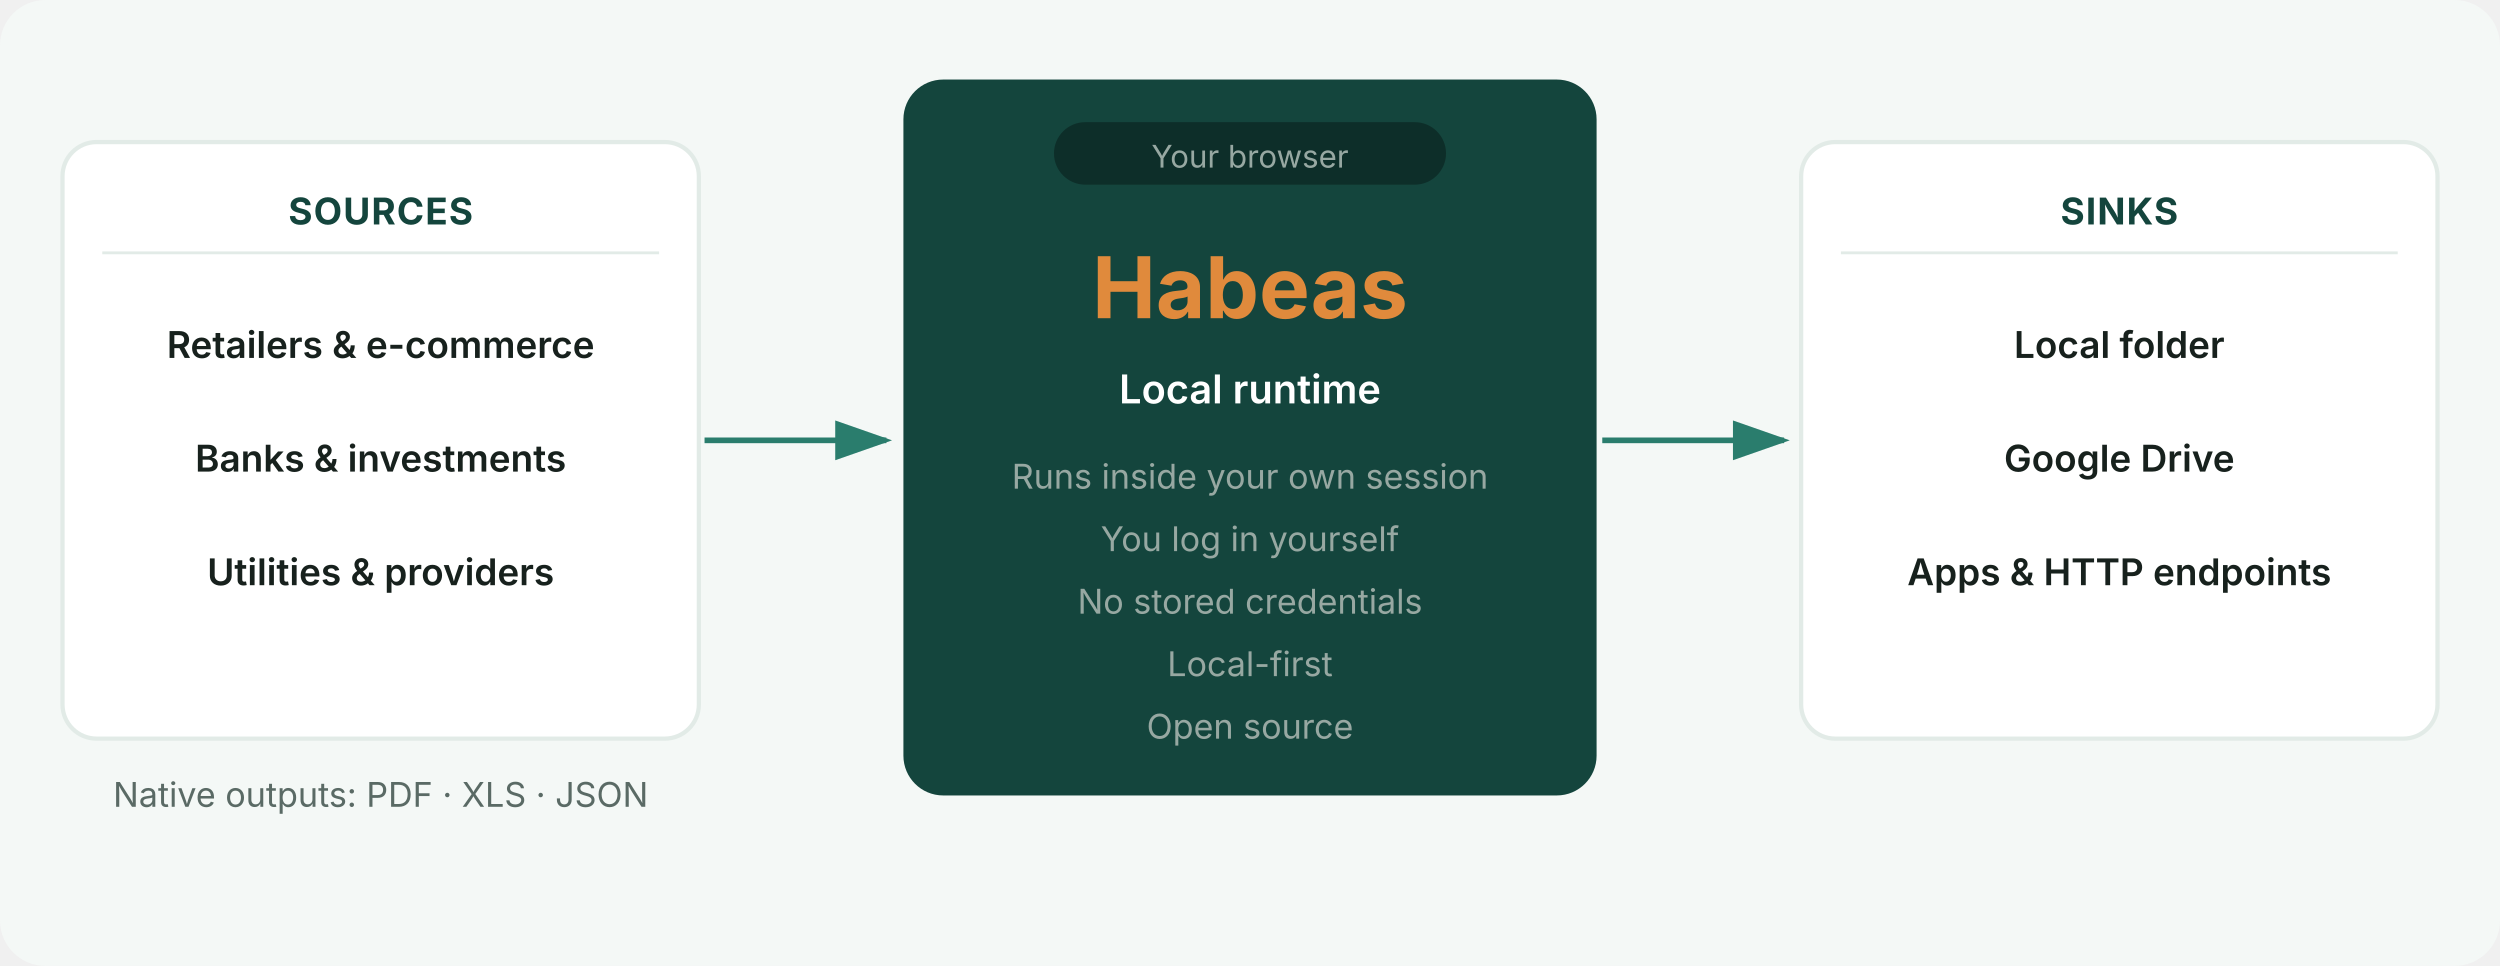
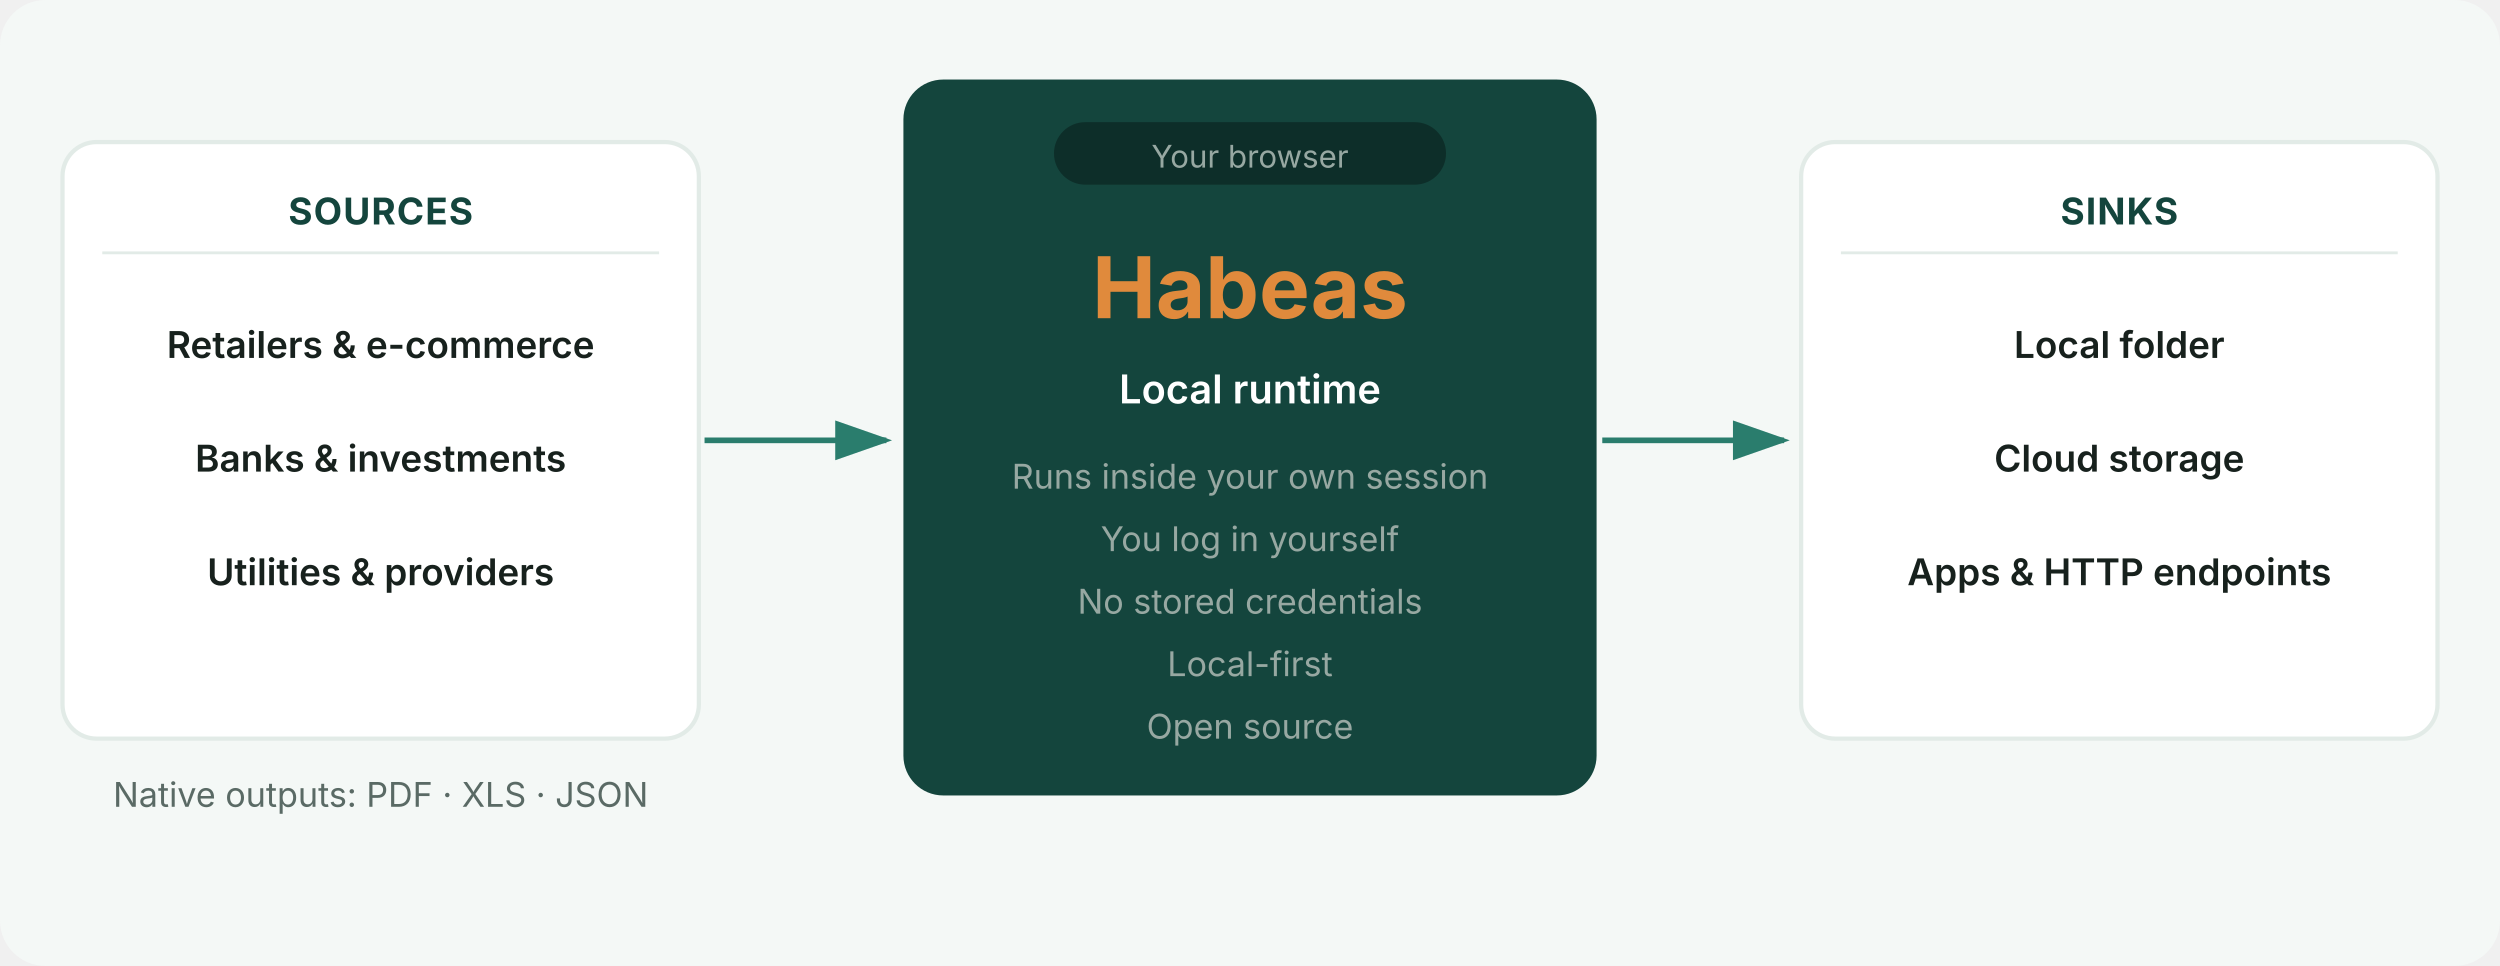
<svg xmlns="http://www.w3.org/2000/svg" viewBox="0 0 880 340" fill="none" role="img" aria-label="Architecture: websites on the left (sources) connect to the Habeas local runtime running inside your browser, which delivers to destinations on the right (sinks)">
  <defs>
    <style>
      text { font-family: system-ui, -apple-system, sans-serif; }
      .bg  { fill: #f4f8f6; }
      .box { fill: #ffffff; stroke: #e2ebe7; stroke-width: 1.5; }
      .div { stroke: #e2ebe7; stroke-width: 1; }
      .ink { fill: #17211d; }
      .muted { fill: #5a6a65; }
      .h-dark { fill: #0d2e29; }
      .h-mid  { fill: #14453d; }
      .white  { fill: #ffffff; }
      .accent { fill: #e08a3c; }
      .dim    { fill: #97a8a2; }
      .arrow  { stroke: #2a7d6d; stroke-width: 2; fill: none; }
      .arrowhead { fill: #2a7d6d; }
      @media (prefers-color-scheme: dark) {
        .bg  { fill: #0e1512; }
        .box { fill: #14201c; stroke: #223029; }
        .div { stroke: #223029; }
        .ink { fill: #e8f0ed; }
        .muted { fill: #97a8a2; }
        .h-dark { fill: #0a1e1a; }
        .h-mid  { fill: #1c3830; }
      }
    </style>
    <marker id="a" markerWidth="10" markerHeight="7" refX="9" refY="3.5" orient="auto">
      <polygon class="arrowhead" points="0 0,10 3.5,0 7" />
    </marker>
  </defs>
  <rect class="bg" width="880" height="340" rx="16" />
  <rect class="box" x="22" y="50" width="224" height="210" rx="12" />
  <text x="134" y="79" text-anchor="middle" font-size="13" font-weight="700" class="h-mid" letter-spacing=".4">SOURCES</text>
  <line x1="36" y1="89" x2="232" y2="89" class="div" />
  <text x="134" y="126" text-anchor="middle" font-size="13" font-weight="600" class="ink">Retailers &amp; e-commerce</text>
  <text x="134" y="166" text-anchor="middle" font-size="13" font-weight="600" class="ink">Banks &amp; investments</text>
  <text x="134" y="206" text-anchor="middle" font-size="13" font-weight="600" class="ink">Utilities &amp; providers</text>
  <text x="134" y="284" text-anchor="middle" font-size="12" class="muted">Native outputs: PDF · XLS · JSON</text>
  <line x1="248" y1="155" x2="312" y2="155" class="arrow" marker-end="url(#a)" />
  <rect class="h-mid" x="318" y="28" width="244" height="252" rx="14" />
  <rect class="h-dark" x="371" y="43" width="138" height="22" rx="11" />
  <text x="440" y="59" text-anchor="middle" font-size="11" class="dim">Your browser</text>
  <text x="440" y="112" text-anchor="middle" font-size="30" font-weight="700" class="accent">Habeas</text>
  <text x="440" y="142" text-anchor="middle" font-size="14" font-weight="600" class="white">Local runtime</text>
  <text x="440" y="172" text-anchor="middle" font-size="12" class="dim">Runs inside your own session</text>
  <text x="440" y="194" text-anchor="middle" font-size="12" class="dim">You log in yourself</text>
  <text x="440" y="216" text-anchor="middle" font-size="12" class="dim">No stored credentials</text>
  <text x="440" y="238" text-anchor="middle" font-size="12" class="dim">Local-first</text>
  <text x="440" y="260" text-anchor="middle" font-size="12" class="dim">Open source</text>
  <line x1="564" y1="155" x2="628" y2="155" class="arrow" marker-end="url(#a)" />
  <rect class="box" x="634" y="50" width="224" height="210" rx="12" />
  <text x="746" y="79" text-anchor="middle" font-size="13" font-weight="700" class="h-mid" letter-spacing=".4">SINKS</text>
  <line x1="648" y1="89" x2="844" y2="89" class="div" />
  <text x="746" y="126" text-anchor="middle" font-size="13" font-weight="600" class="ink">Local folder</text>
-   <text x="746" y="166" text-anchor="middle" font-size="13" font-weight="600" class="ink">Google Drive</text>
+   <text x="746" y="166" text-anchor="middle" font-size="13" font-weight="600" class="ink">Cloud storage</text>
  <text x="746" y="206" text-anchor="middle" font-size="13" font-weight="600" class="ink">Apps &amp; HTTP endpoints</text>
</svg>
